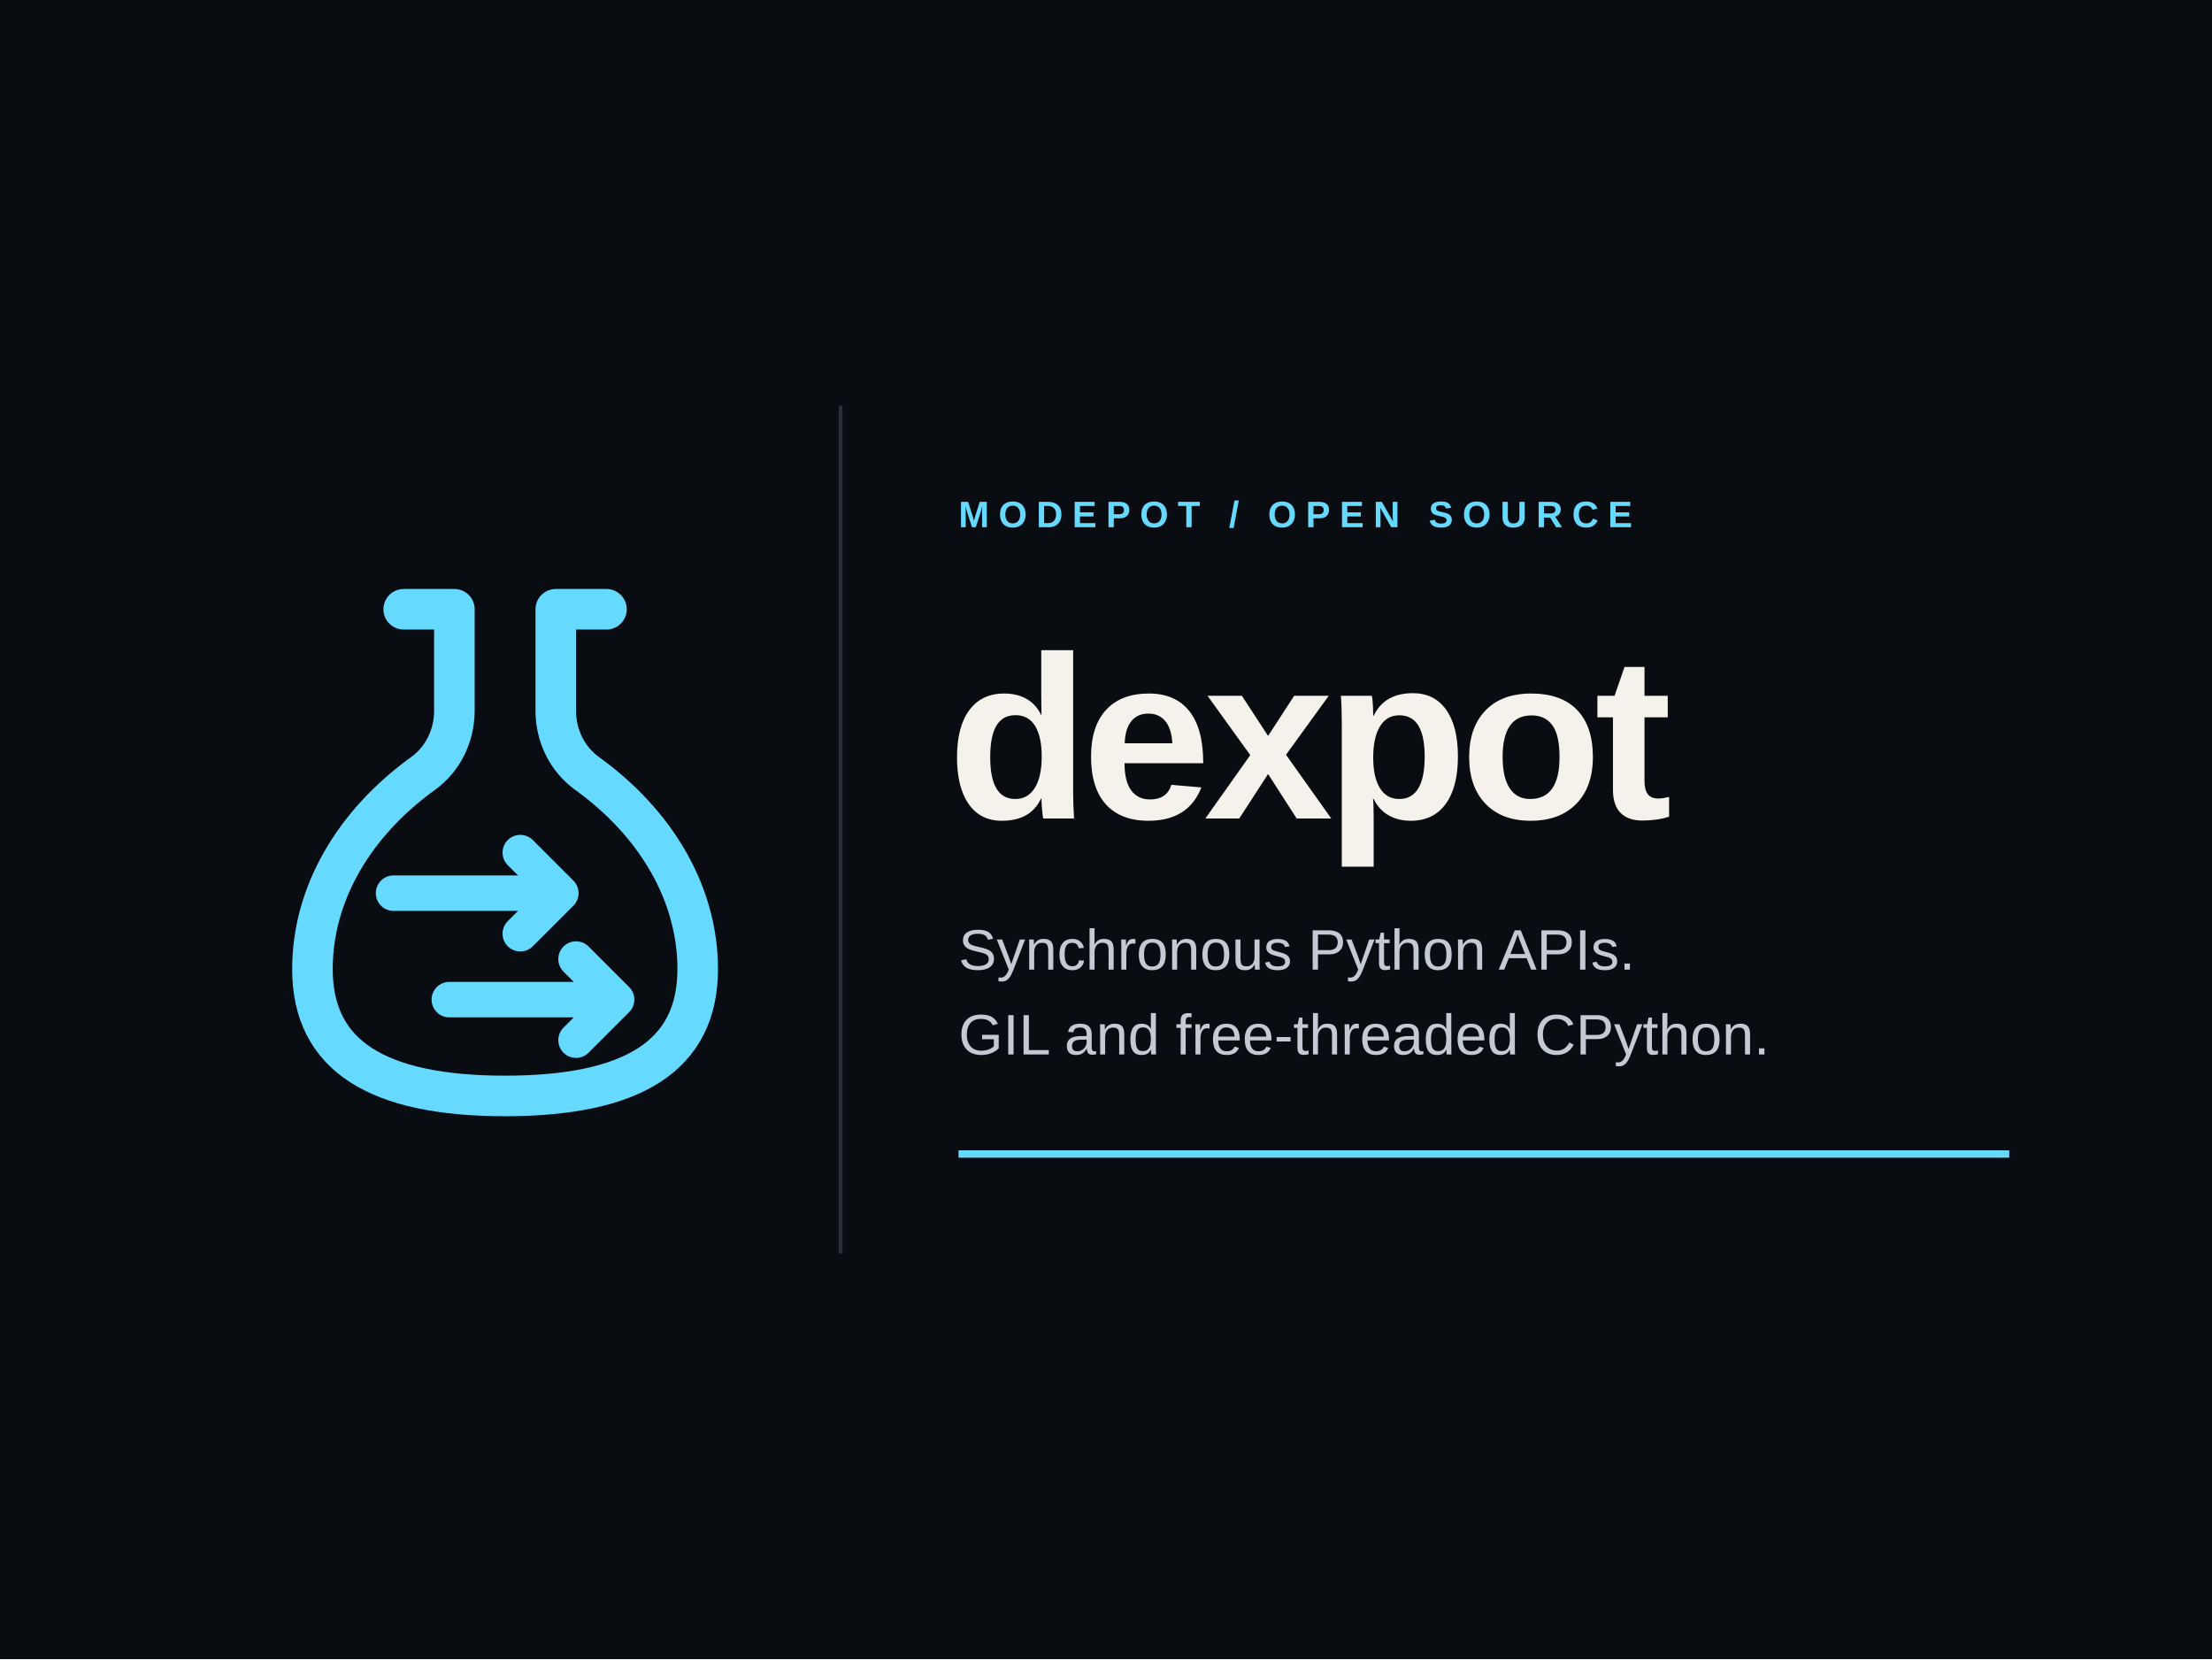
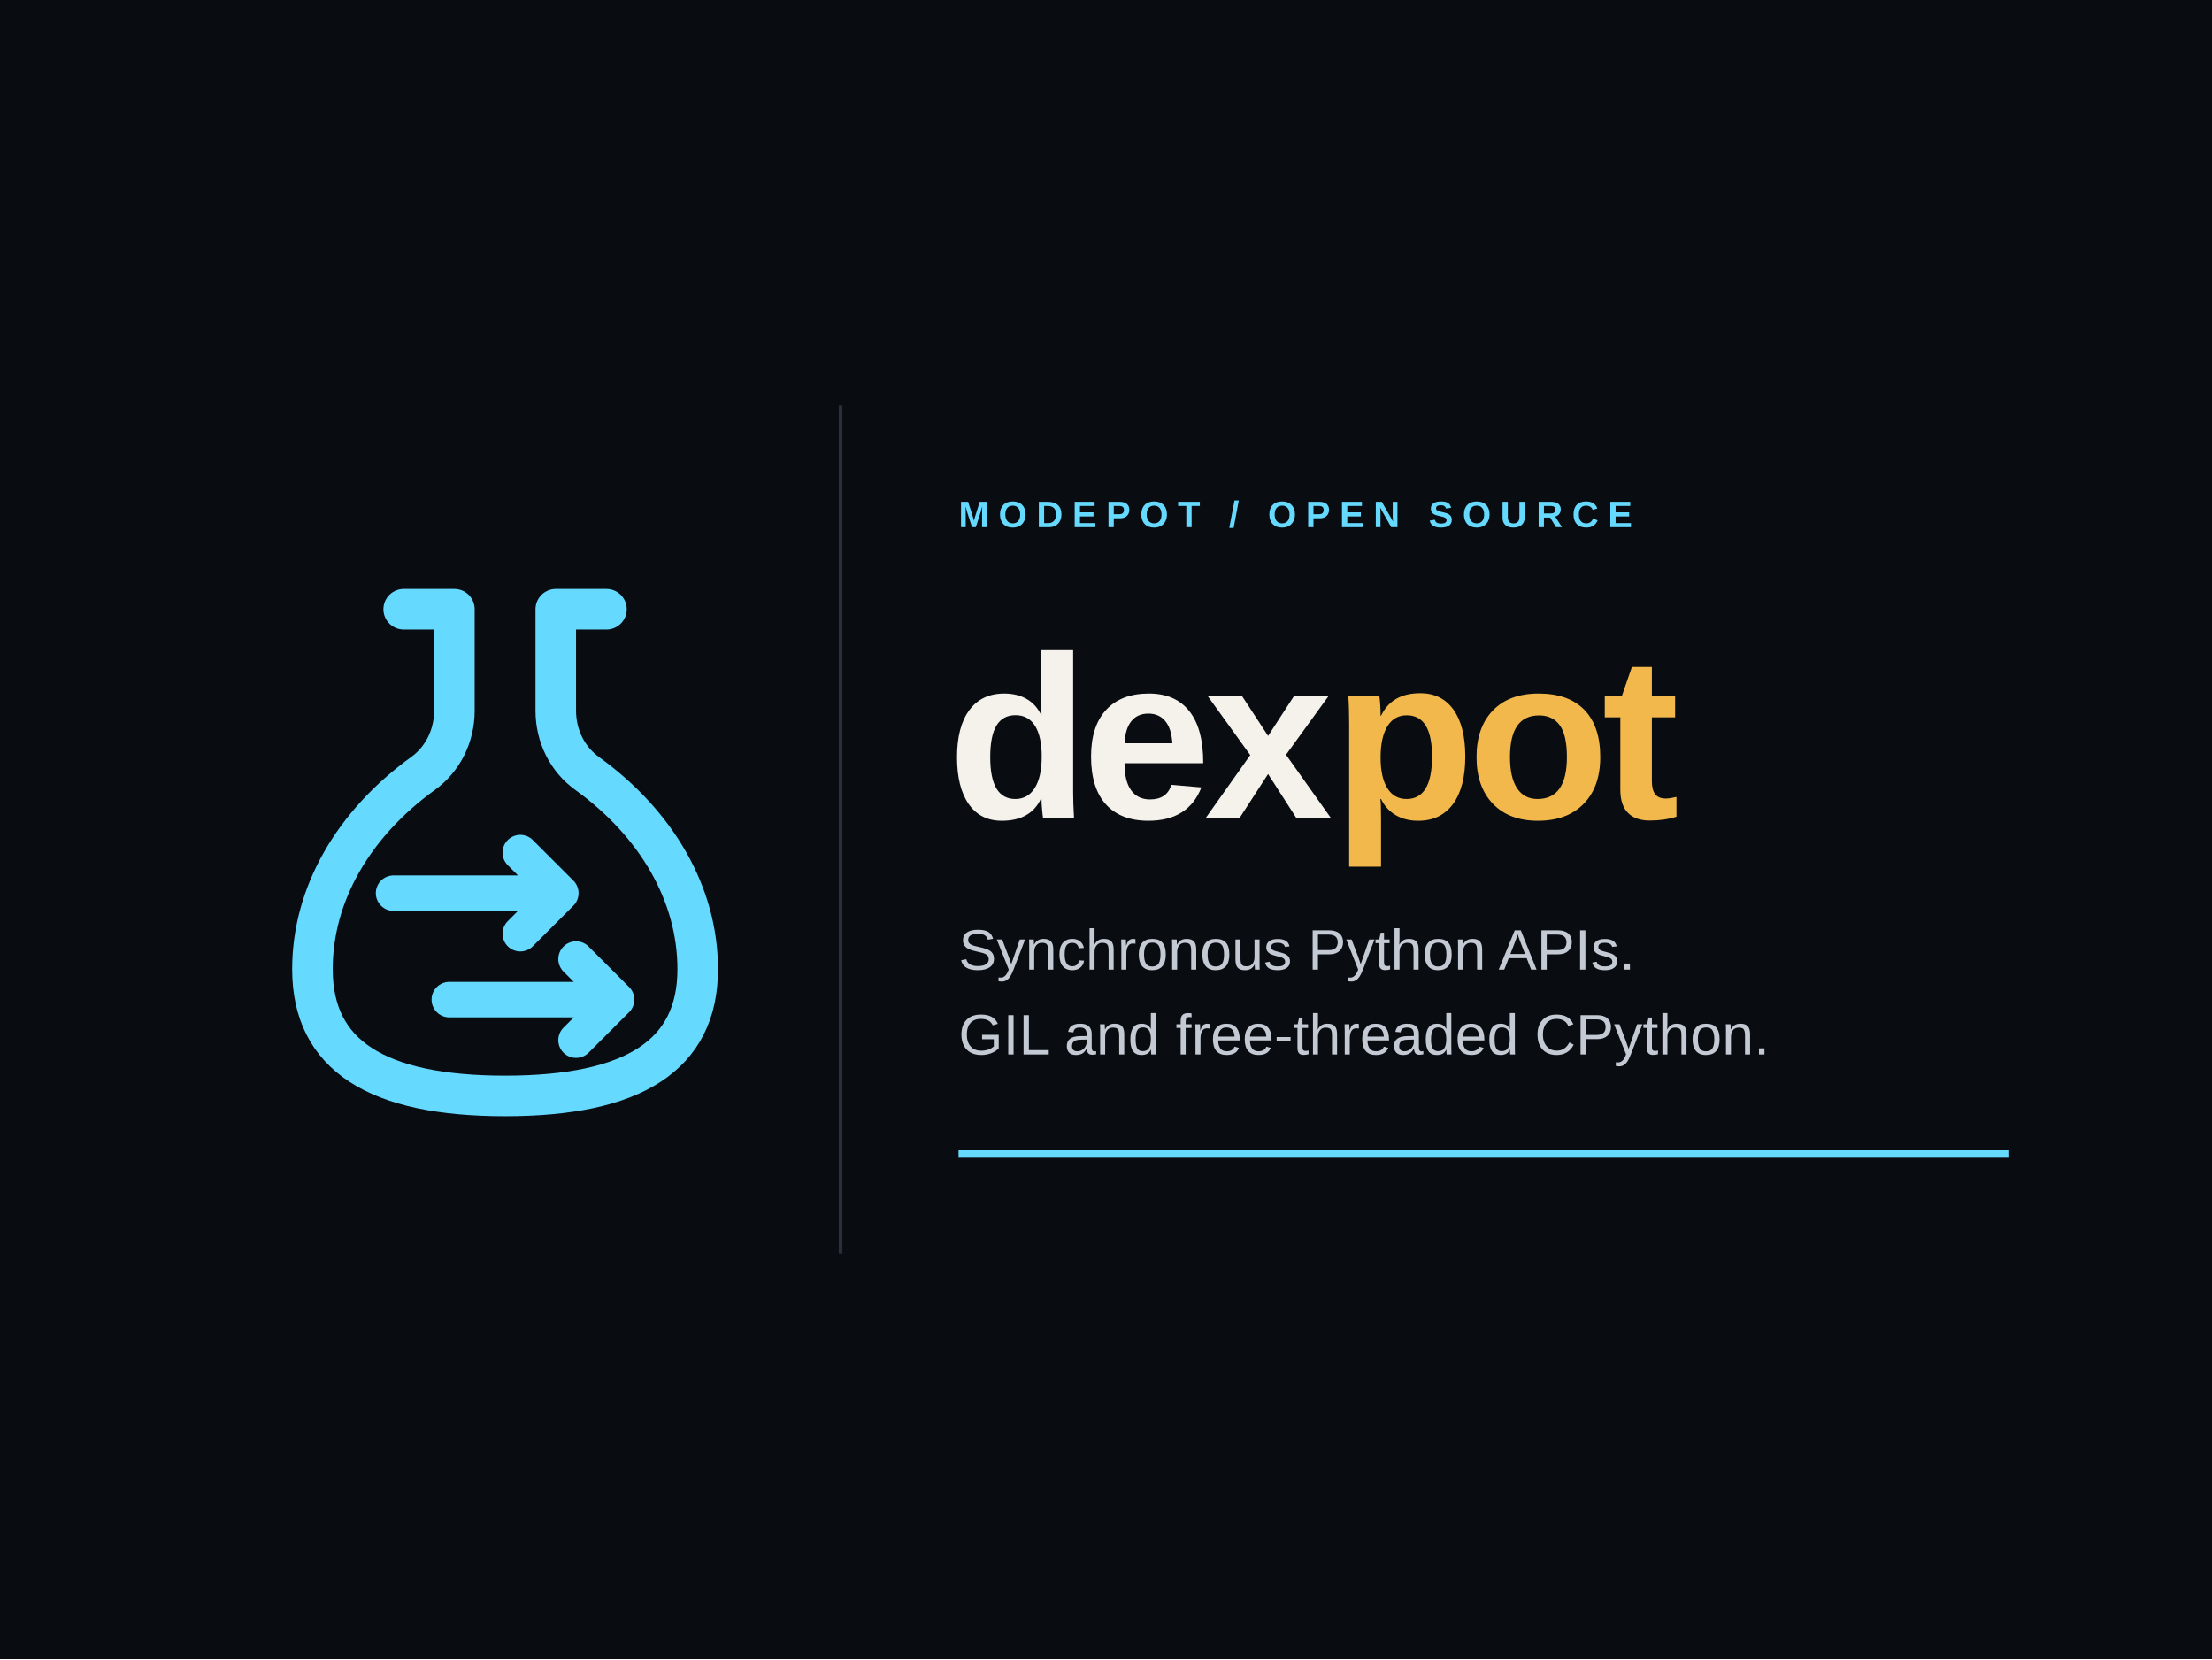
<svg xmlns="http://www.w3.org/2000/svg" width="1200" height="900" viewBox="0 0 1200 900" role="img" aria-labelledby="title desc">
  <rect width="1200" height="900" fill="#090C11" />
  <line x1="456" y1="220" x2="456" y2="680" stroke="#2A3039" stroke-width="2" />
  <g transform="translate(98 270) scale(2.75)">
    <path d="M44 22h10v20c0 5-2.3 9.6-6.2 12.4C34.1 64.3 26 78.2 26 93c0 17 12.7 25 38 25s38-8 38-25c0-14.8-8.1-28.7-21.8-38.6C76.3 51.6 74 47 74 42V22h10" fill="none" stroke="#66D9FF" stroke-width="8" stroke-linecap="round" stroke-linejoin="round" />
    <path d="M42 78h33m0 0-8-8m8 8-8 8M53 99h33m0 0-8-8m8 8-8 8" fill="none" stroke="#66D9FF" stroke-width="7" stroke-linecap="round" stroke-linejoin="round" />
  </g>
  <text x="520" y="286" fill="#66D9FF" font-family="Arial, Helvetica, sans-serif" font-size="20" font-weight="700" letter-spacing="5">MODEPOT / OPEN SOURCE</text>
-   <text x="514" y="444" fill="#F4F2EA" font-family="Arial, Helvetica, sans-serif" font-size="126" font-weight="700" letter-spacing="-4">dexpot</text>
+   <text x="514" y="444" fill="#F4F2EA" font-family="Arial, Helvetica, sans-serif" font-size="126" font-weight="700" letter-spacing="-4">dex<tspan fill="#F2B84B">pot</tspan>
+   </text>
  <text x="520" y="526" fill="#C4CAD3" font-family="Arial, Helvetica, sans-serif" font-size="31" font-weight="400">Synchronous Python APIs.</text>
  <text x="520" y="572" fill="#C4CAD3" font-family="Arial, Helvetica, sans-serif" font-size="31" font-weight="400">GIL and free-threaded CPython.</text>
  <line x1="520" y1="626" x2="1090" y2="626" stroke="#66D9FF" stroke-width="4" />
</svg>
